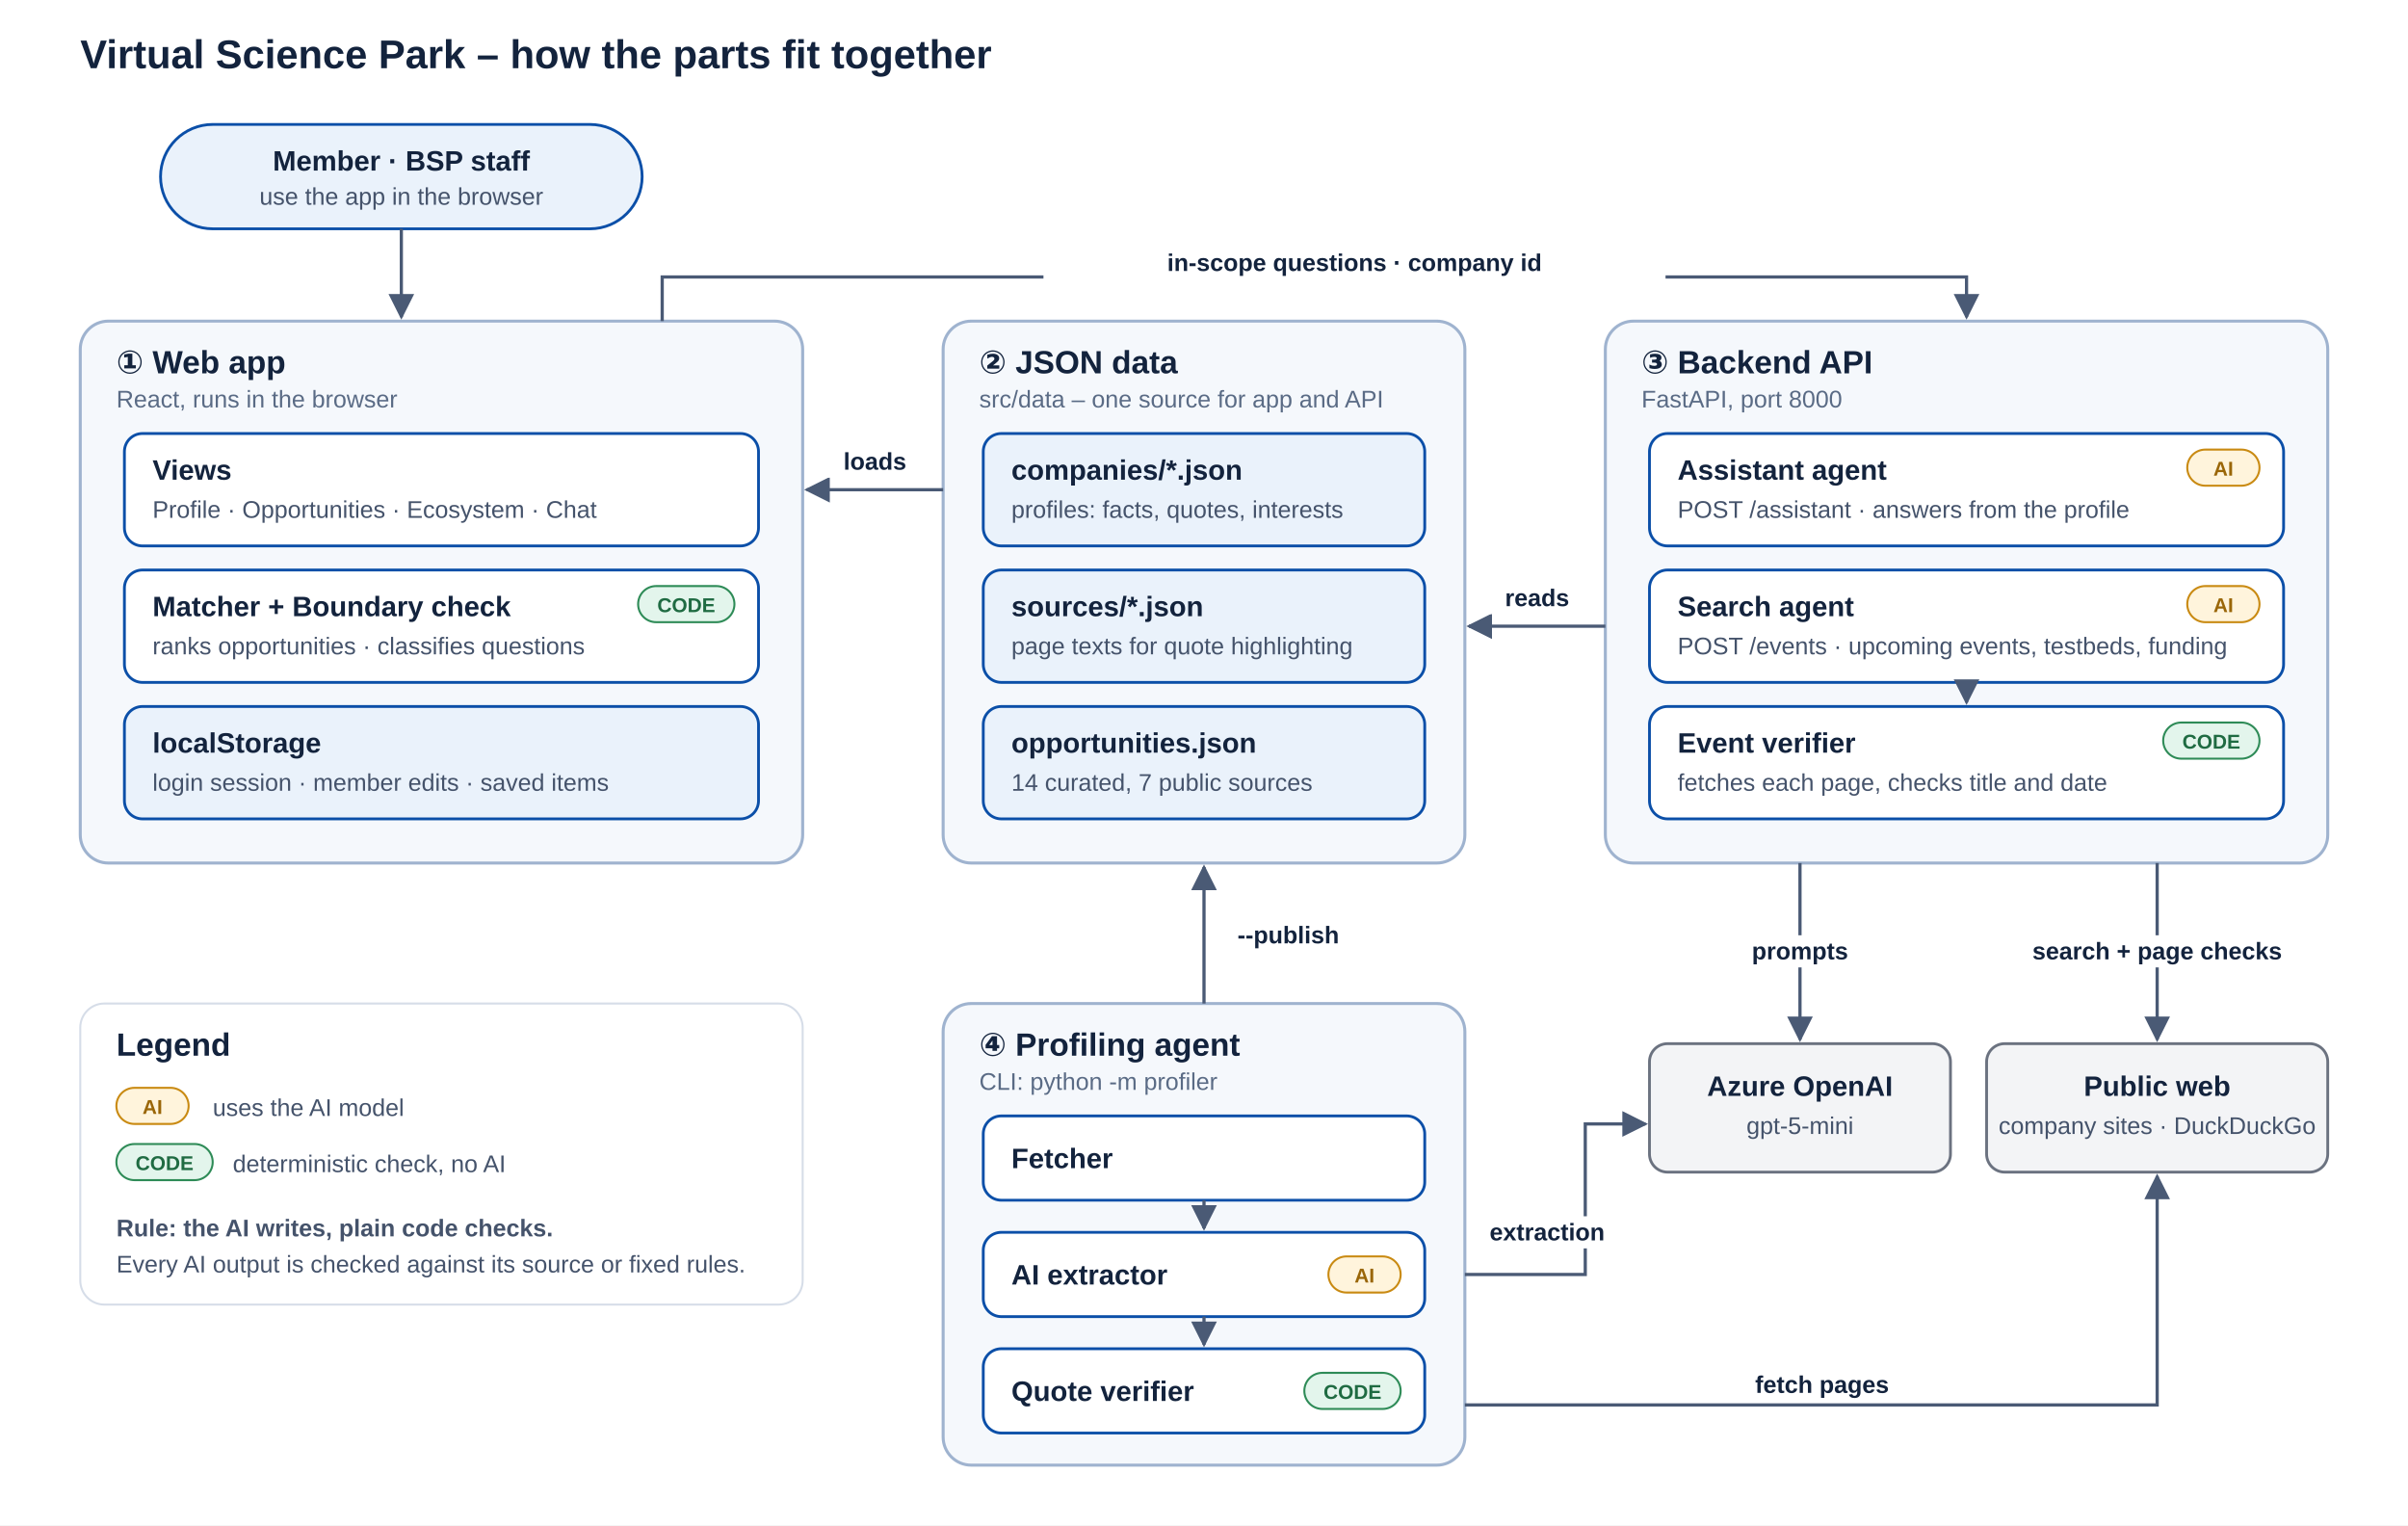
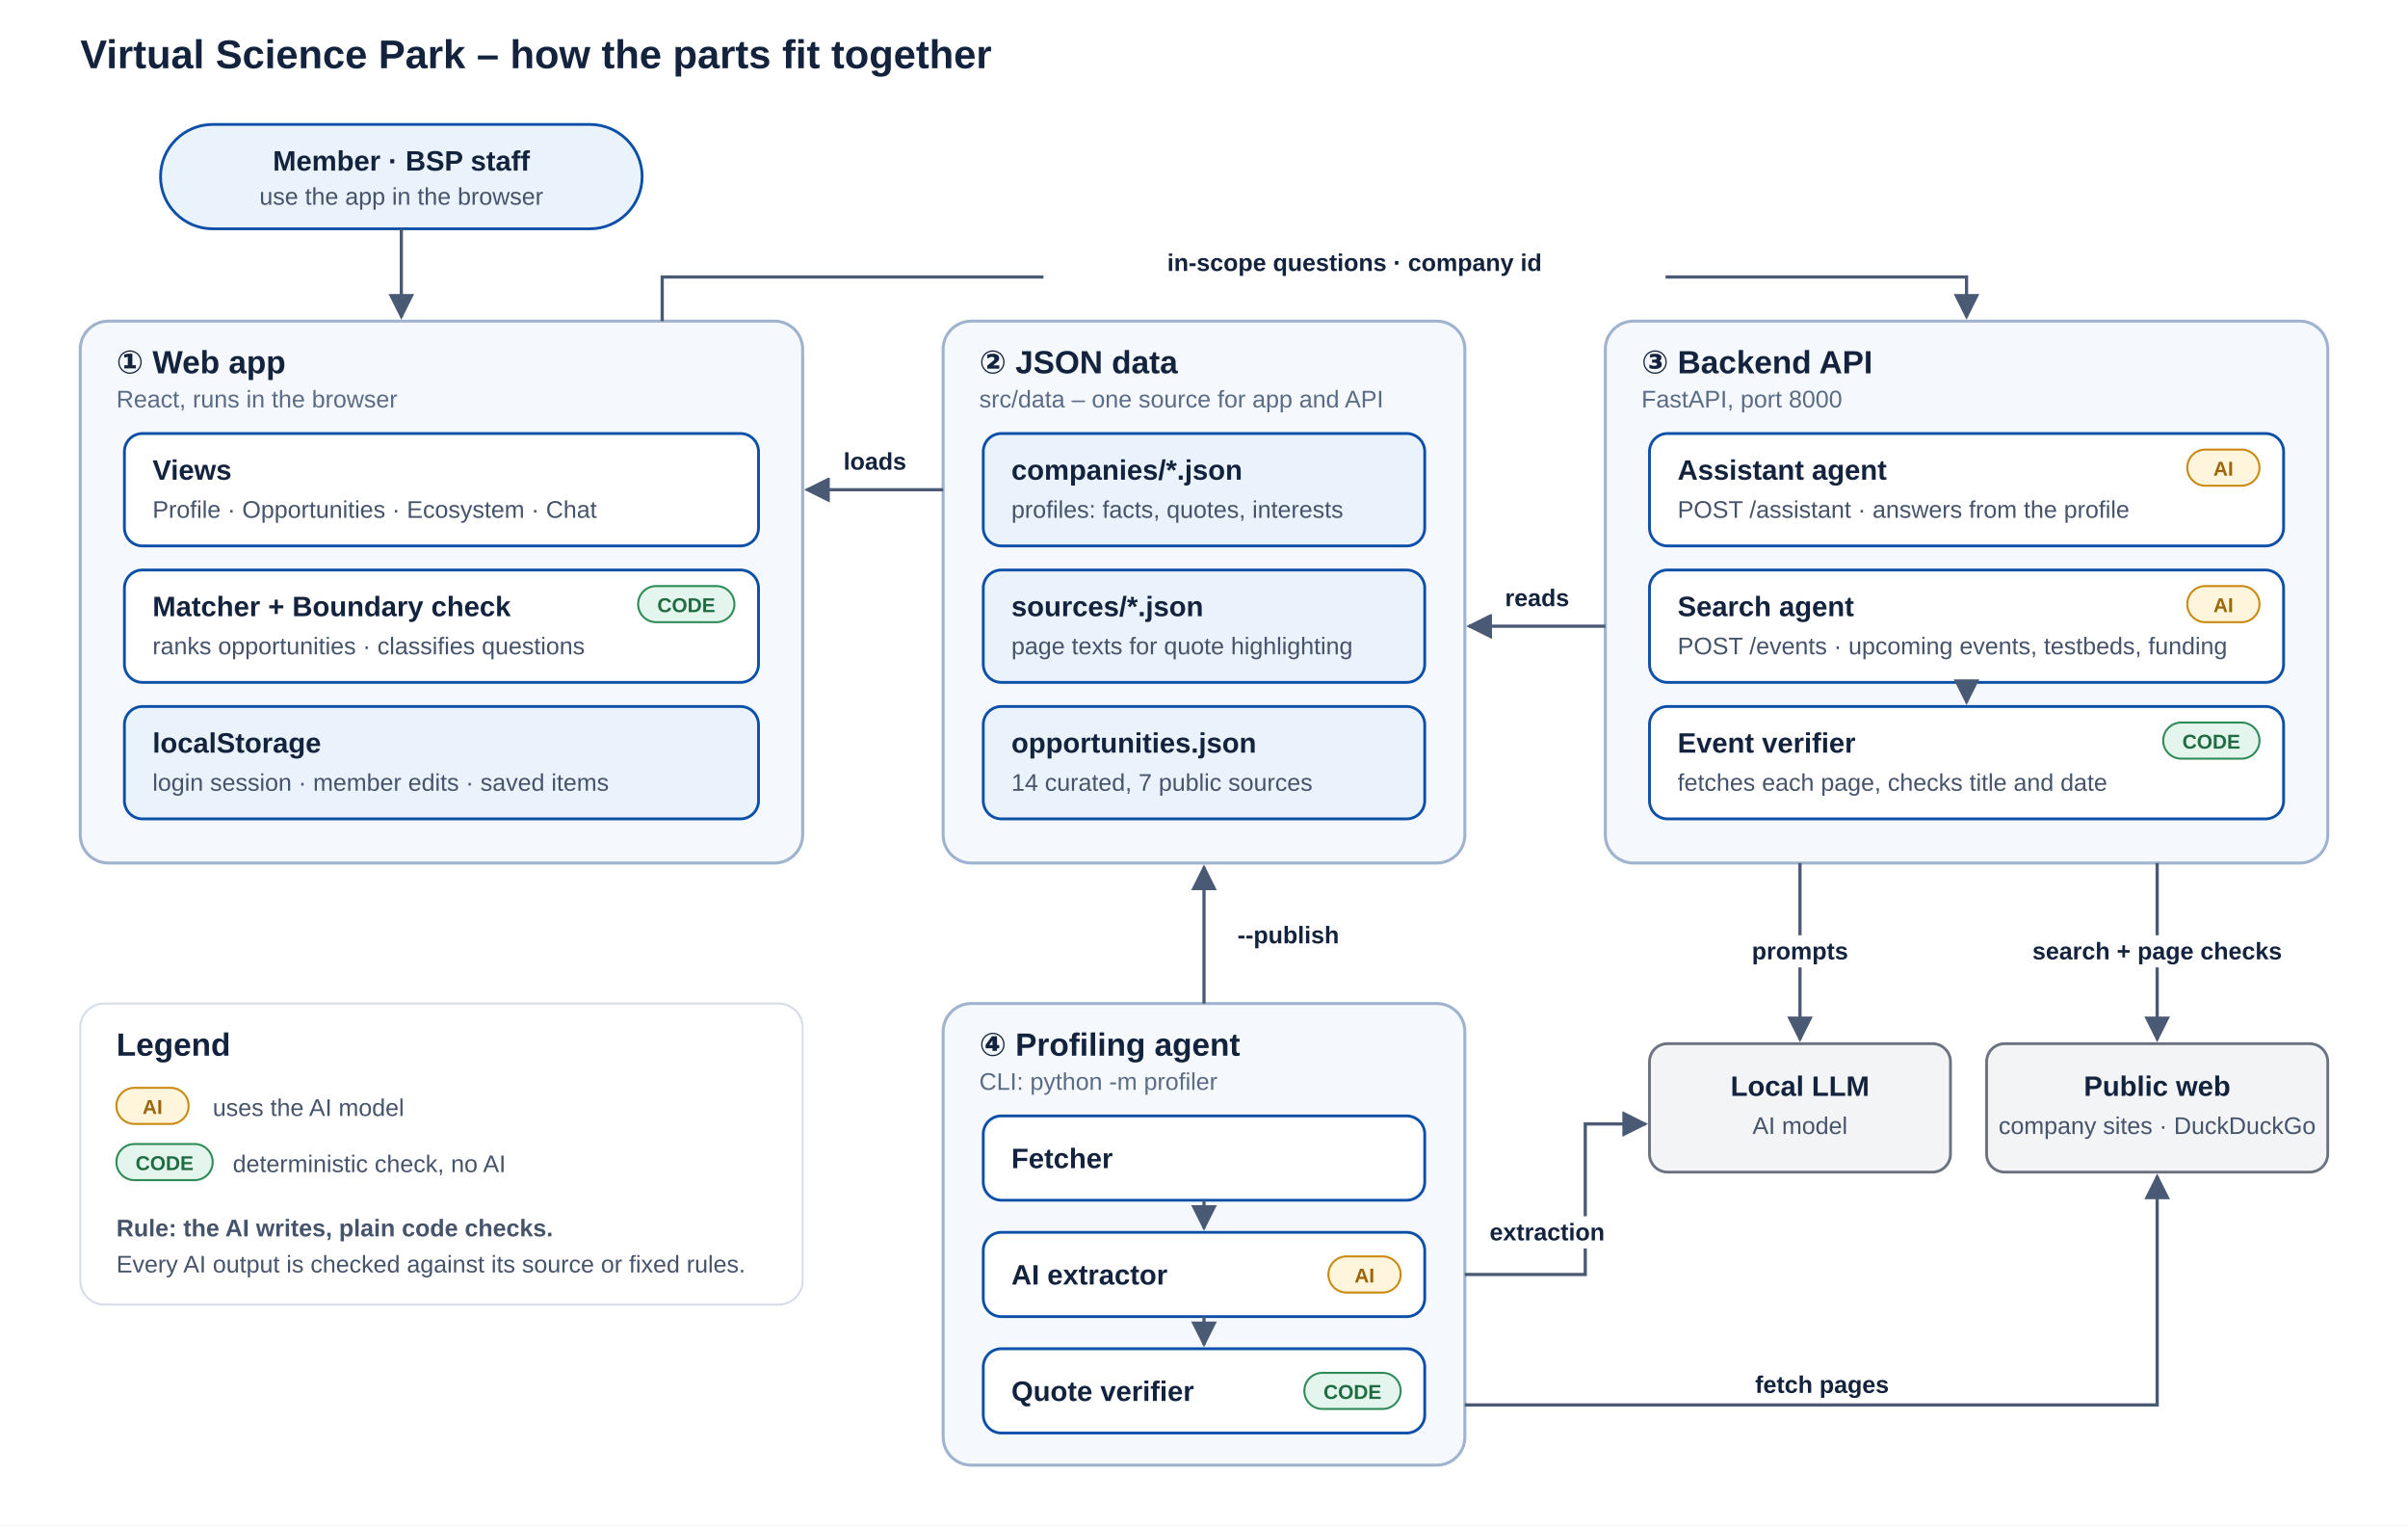
<svg xmlns="http://www.w3.org/2000/svg" viewBox="0 0 1200 760" width="1200" height="760" font-family="Arial, Helvetica, sans-serif">
  <defs>
    <marker id="arrow" viewBox="0 0 10 10" refX="9" refY="5" markerWidth="8" markerHeight="8" orient="auto-start-reverse">
      <path d="M0,0 L10,5 L0,10 z" fill="#4a5a75" />
    </marker>
    <style>
      .group { fill: #f5f8fc; stroke: #9fb3cf; stroke-width: 1.5; rx: 14; }
      .title { font-size: 16px; font-weight: 700; fill: #13233d; }
      .sub { font-size: 12px; fill: #5a6b85; }
      .box { fill: #ffffff; stroke: #0b4fa8; stroke-width: 1.4; rx: 9; }
      .store { fill: #eaf2fb; stroke: #0b4fa8; stroke-width: 1.4; rx: 9; }
      .ext { fill: #f3f4f6; stroke: #6b7280; stroke-width: 1.4; rx: 9; }
      .name { font-size: 14px; font-weight: 700; fill: #13233d; }
      .desc { font-size: 12px; fill: #45536b; }
      .line { stroke: #4a5a75; stroke-width: 1.6; fill: none; marker-end: url(#arrow); }
      .label { font-size: 12px; fill: #13233d; font-weight: 600; }
      .labelbg { fill: #ffffff; }
      .ai { fill: #fff4dc; stroke: #c98a12; }
      .aitext { font-size: 10px; font-weight: 700; fill: #9a6608; }
      .code { fill: #e3f5ec; stroke: #2e8b57; }
      .codetext { font-size: 10px; font-weight: 700; fill: #1f6b42; }
    </style>
  </defs>
  <rect width="1200" height="760" fill="#ffffff" />
  <text x="40" y="34" font-size="20" font-weight="700" fill="#13233d">Virtual Science Park – how the parts fit together</text>
  <rect x="80" y="62" width="240" height="52" rx="26" fill="#eaf2fb" stroke="#0b4fa8" stroke-width="1.4" />
  <text x="200" y="85" text-anchor="middle" class="name">Member  ·  BSP staff</text>
  <text x="200" y="102" text-anchor="middle" class="desc">use the app in the browser</text>
  <rect x="40" y="160" width="360" height="270" class="group" />
  <text x="58" y="186" class="title">① Web app</text>
  <text x="58" y="203" class="sub">React, runs in the browser</text>
  <rect x="62" y="216" width="316" height="56" class="box" />
  <text x="76" y="239" class="name">Views</text>
  <text x="76" y="258" class="desc">Profile · Opportunities · Ecosystem · Chat</text>
  <rect x="62" y="284" width="316" height="56" class="box" />
  <text x="76" y="307" class="name">Matcher + Boundary check</text>
  <text x="76" y="326" class="desc">ranks opportunities · classifies questions</text>
  <rect x="318" y="292" width="48" height="18" rx="9" class="code" />
  <text x="342" y="305" text-anchor="middle" class="codetext">CODE</text>
  <rect x="62" y="352" width="316" height="56" class="store" />
  <text x="76" y="375" class="name">localStorage</text>
  <text x="76" y="394" class="desc">login session · member edits · saved items</text>
  <rect x="470" y="160" width="260" height="270" class="group" />
  <text x="488" y="186" class="title">② JSON data</text>
  <text x="488" y="203" class="sub">src/data – one source for app and API</text>
  <rect x="490" y="216" width="220" height="56" class="store" />
  <text x="504" y="239" class="name">companies/*.json</text>
  <text x="504" y="258" class="desc">profiles: facts, quotes, interests</text>
  <rect x="490" y="284" width="220" height="56" class="store" />
  <text x="504" y="307" class="name">sources/*.json</text>
  <text x="504" y="326" class="desc">page texts for quote highlighting</text>
  <rect x="490" y="352" width="220" height="56" class="store" />
  <text x="504" y="375" class="name">opportunities.json</text>
  <text x="504" y="394" class="desc">14 curated, 7 public sources</text>
  <rect x="800" y="160" width="360" height="270" class="group" />
  <text x="818" y="186" class="title">③ Backend API</text>
  <text x="818" y="203" class="sub">FastAPI, port 8000</text>
  <rect x="822" y="216" width="316" height="56" class="box" />
  <text x="836" y="239" class="name">Assistant agent</text>
  <text x="836" y="258" class="desc">POST /assistant · answers from the profile</text>
  <rect x="1090" y="224" width="36" height="18" rx="9" class="ai" />
  <text x="1108" y="237" text-anchor="middle" class="aitext">AI</text>
  <rect x="822" y="284" width="316" height="56" class="box" />
  <text x="836" y="307" class="name">Search agent</text>
  <text x="836" y="326" class="desc">POST /events · upcoming events, testbeds, funding</text>
  <rect x="1090" y="292" width="36" height="18" rx="9" class="ai" />
  <text x="1108" y="305" text-anchor="middle" class="aitext">AI</text>
  <rect x="822" y="352" width="316" height="56" class="box" />
  <text x="836" y="375" class="name">Event verifier</text>
  <text x="836" y="394" class="desc">fetches each page, checks title and date</text>
  <rect x="1078" y="360" width="48" height="18" rx="9" class="code" />
  <text x="1102" y="373" text-anchor="middle" class="codetext">CODE</text>
  <path d="M980,340 L980,350" class="line" />
  <rect x="470" y="500" width="260" height="230" class="group" />
  <text x="488" y="526" class="title">④ Profiling agent</text>
  <text x="488" y="543" class="sub">CLI: python -m profiler</text>
  <rect x="490" y="556" width="220" height="42" class="box" />
  <text x="504" y="582" class="name">Fetcher</text>
  <rect x="490" y="614" width="220" height="42" class="box" />
  <text x="504" y="640" class="name">AI extractor</text>
  <rect x="662" y="626" width="36" height="18" rx="9" class="ai" />
  <text x="680" y="639" text-anchor="middle" class="aitext">AI</text>
  <rect x="490" y="672" width="220" height="42" class="box" />
  <text x="504" y="698" class="name">Quote verifier</text>
  <rect x="650" y="684" width="48" height="18" rx="9" class="code" />
  <text x="674" y="697" text-anchor="middle" class="codetext">CODE</text>
  <path d="M600,598 L600,612" class="line" />
  <path d="M600,656 L600,670" class="line" />
  <rect x="822" y="520" width="150" height="64" class="ext" />
-   <text x="897" y="546" text-anchor="middle" class="name">Azure OpenAI</text>
-   <text x="897" y="565" text-anchor="middle" class="desc">gpt-5-mini</text>
+   <text x="897" y="546" text-anchor="middle" class="name">Local LLM</text>
+   <text x="897" y="565" text-anchor="middle" class="desc">AI model</text>
  <rect x="990" y="520" width="170" height="64" class="ext" />
  <text x="1075" y="546" text-anchor="middle" class="name">Public web</text>
  <text x="1075" y="565" text-anchor="middle" class="desc">company sites · DuckDuckGo</text>
  <path d="M200,114 L200,158" class="line" />
  <path d="M470,244 L402,244" class="line" />
  <rect x="404" y="222" width="64" height="16" class="labelbg" />
  <text x="436" y="234" text-anchor="middle" class="label">loads</text>
  <path d="M330,160 L330,138 L980,138 L980,158" class="line" />
  <rect x="520" y="122" width="310" height="18" class="labelbg" />
  <text x="675" y="135" text-anchor="middle" class="label">in-scope questions · company id</text>
  <path d="M800,312 L732,312" class="line" />
  <rect x="734" y="290" width="64" height="16" class="labelbg" />
  <text x="766" y="302" text-anchor="middle" class="label">reads</text>
  <path d="M897,430 L897,518" class="line" />
  <rect x="860" y="466" width="74" height="16" class="labelbg" />
  <text x="897" y="478" text-anchor="middle" class="label">prompts</text>
  <path d="M1075,430 L1075,518" class="line" />
  <rect x="1012" y="466" width="126" height="16" class="labelbg" />
  <text x="1075" y="478" text-anchor="middle" class="label">search + page checks</text>
  <path d="M600,500 L600,432" class="line" />
  <rect x="606" y="458" width="72" height="16" class="labelbg" />
  <text x="642" y="470" text-anchor="middle" class="label">--publish</text>
  <path d="M730,635 L790,635 L790,560 L820,560" class="line" />
  <rect x="734" y="606" width="74" height="16" class="labelbg" />
  <text x="771" y="618" text-anchor="middle" class="label">extraction</text>
  <path d="M730,700 L1075,700 L1075,586" class="line" />
  <rect x="860" y="682" width="96" height="16" class="labelbg" />
  <text x="908" y="694" text-anchor="middle" class="label">fetch pages</text>
  <rect x="40" y="500" width="360" height="150" rx="12" fill="#ffffff" stroke="#d6dde8" />
  <text x="58" y="526" class="title">Legend</text>
  <rect x="58" y="542" width="36" height="18" rx="9" class="ai" />
  <text x="76" y="555" text-anchor="middle" class="aitext">AI</text>
  <text x="106" y="556" class="desc">uses the AI model</text>
  <rect x="58" y="570" width="48" height="18" rx="9" class="code" />
  <text x="82" y="583" text-anchor="middle" class="codetext">CODE</text>
  <text x="116" y="584" class="desc">deterministic check, no AI</text>
  <text x="58" y="616" class="desc" font-weight="700">Rule: the AI writes, plain code checks.</text>
  <text x="58" y="634" class="desc">Every AI output is checked against its source or fixed rules.</text>
</svg>
